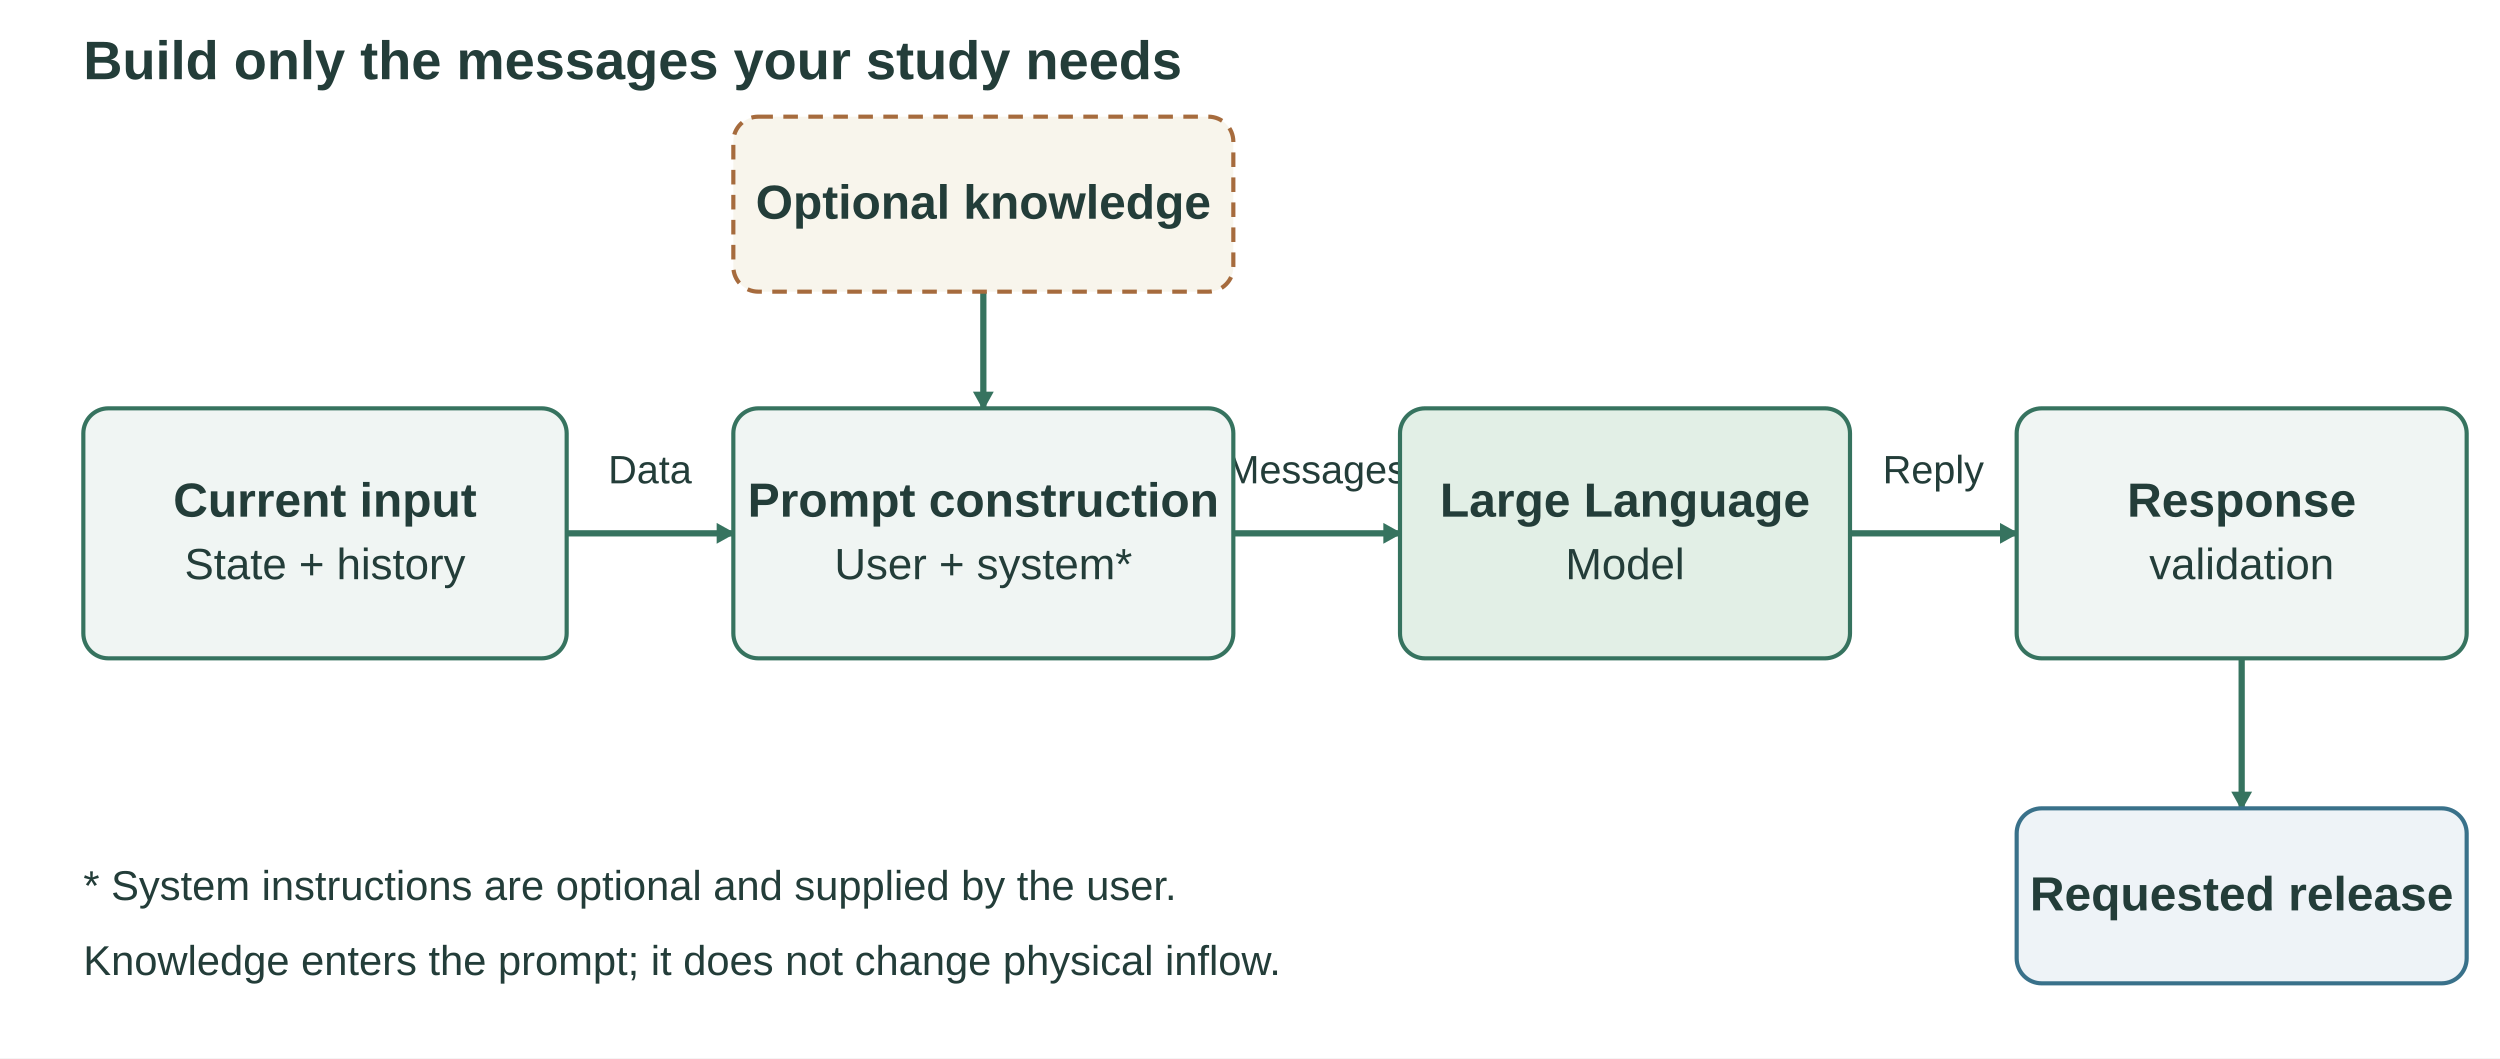
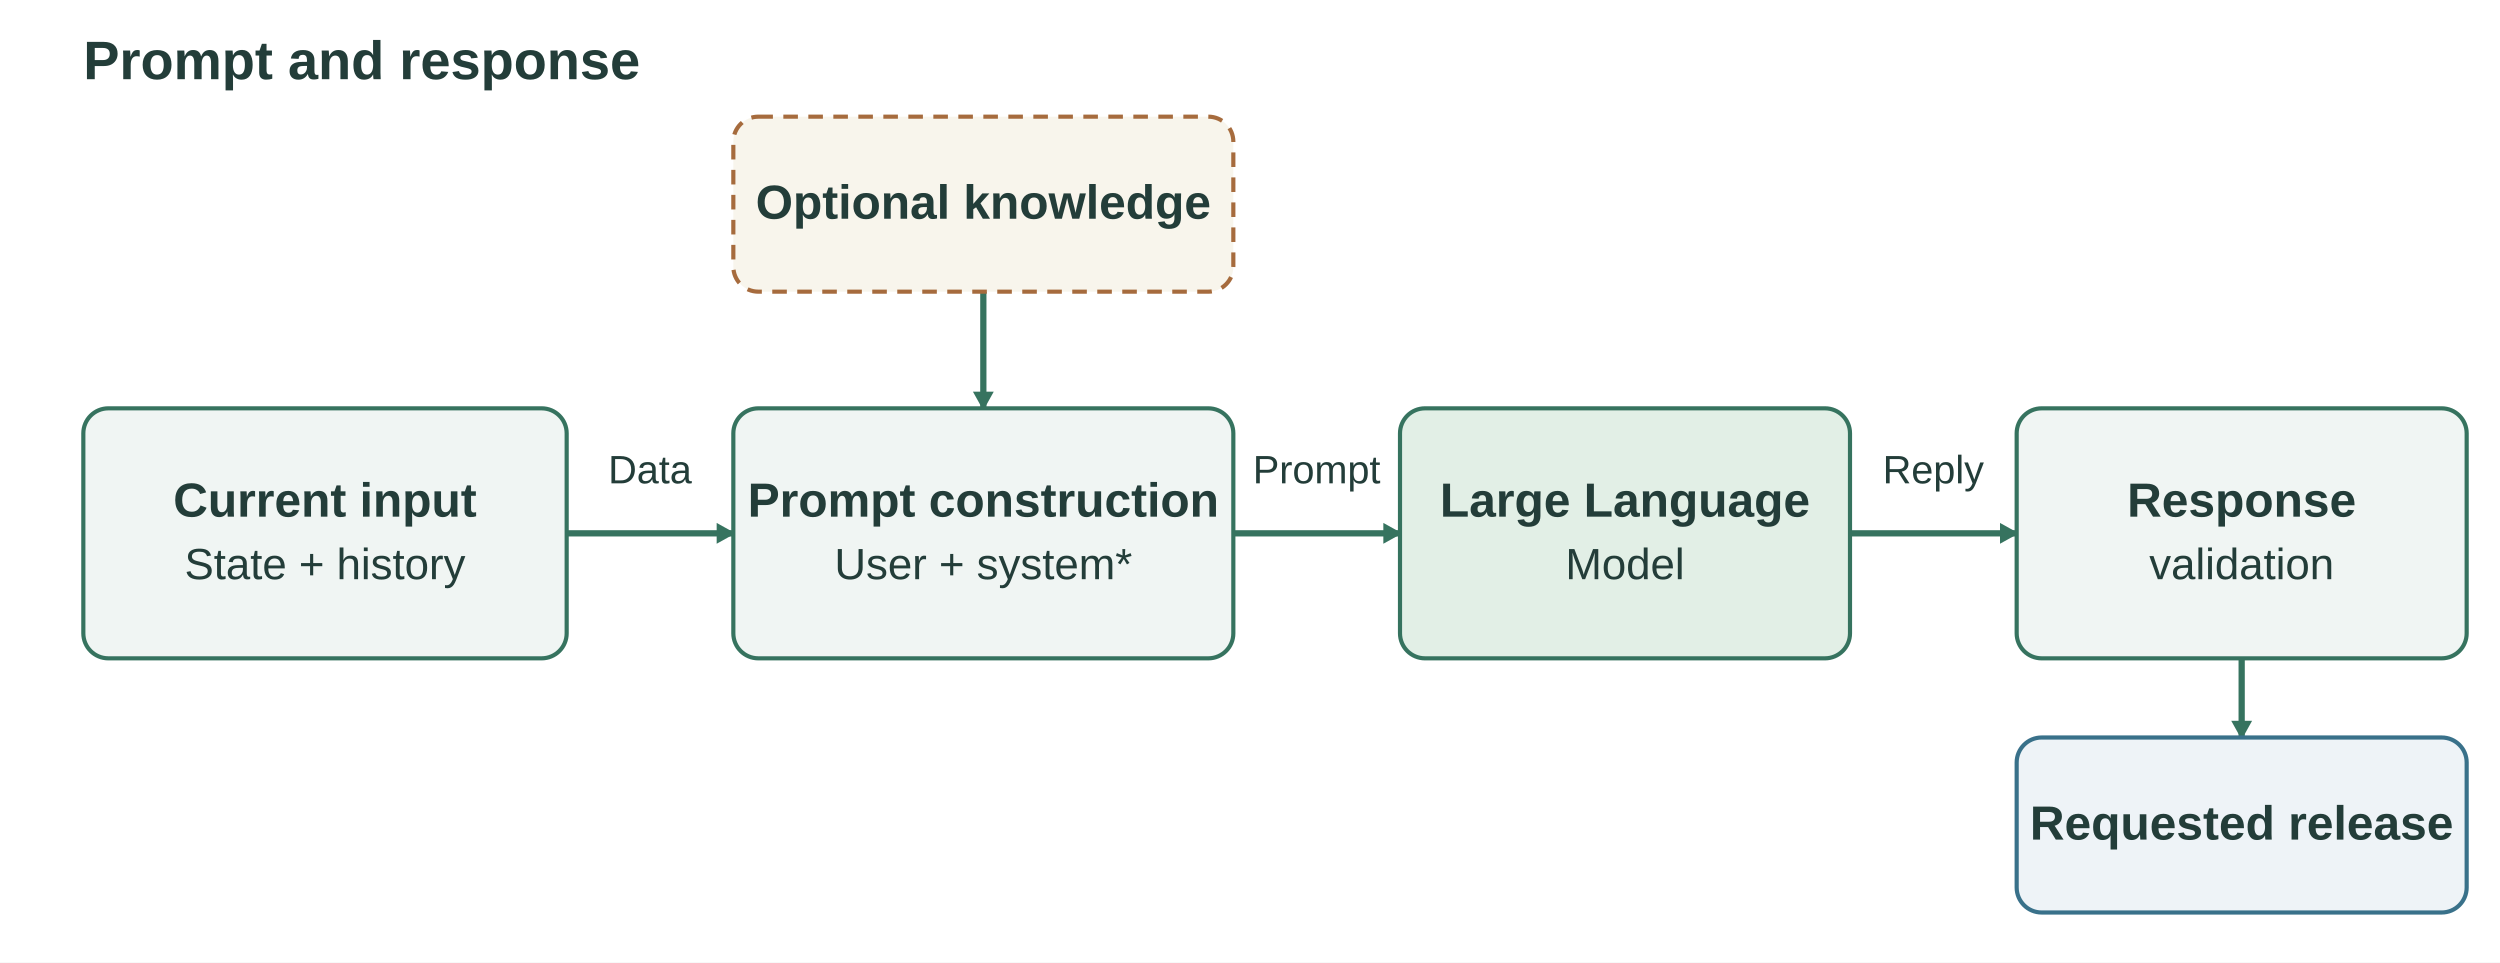
- <svg xmlns="http://www.w3.org/2000/svg" width="1200" height="508" viewBox="0 0 1200 508" role="img" aria-labelledby="prompt-context-workflow-title prompt-context-workflow-desc">
+ <svg xmlns="http://www.w3.org/2000/svg" width="1200" height="462" viewBox="0 0 1200 462" role="img" aria-labelledby="prompt-context-workflow-title prompt-context-workflow-desc">
  <defs>
    <marker id="arrow-blue" markerWidth="10" markerHeight="10" refX="8" refY="5" orient="auto" markerUnits="userSpaceOnUse">
      <path d="M0 0L9 5L0 10Z" fill="#39718a" />
    </marker>
    <marker id="arrow-orange" markerWidth="10" markerHeight="10" refX="8" refY="5" orient="auto" markerUnits="userSpaceOnUse">
      <path d="M0 0L9 5L0 10Z" fill="#a66b3d" />
    </marker>
    <marker id="arrow-green" markerWidth="10" markerHeight="10" refX="8" refY="5" orient="auto" markerUnits="userSpaceOnUse">
      <path d="M0 0L9 5L0 10Z" fill="#36735f" />
    </marker>
  </defs>
-   <rect width="1200" height="508" fill="#fff" />
+   <rect width="1200" height="462" fill="#fff" />
  <g font-family="Arial, sans-serif" fill="#233d39">
-     <text x="40" y="38" text-anchor="start" font-size="26" font-weight="700" fill="#233d39">Build only the messages your study needs</text>
+     <text x="40" y="38" text-anchor="start" font-size="26" font-weight="700" fill="#233d39">Prompt and response</text>
    <path d="M272 256H352" fill="none" stroke="#36735f" stroke-width="3" stroke-linejoin="round" marker-end="url(#arrow-green)" />
    <path d="M472 140V196" fill="none" stroke="#36735f" stroke-width="3" stroke-linejoin="round" marker-end="url(#arrow-green)" />
    <path d="M592 256H672" fill="none" stroke="#36735f" stroke-width="3" stroke-linejoin="round" marker-end="url(#arrow-green)" />
    <path d="M888 256H968" fill="none" stroke="#36735f" stroke-width="3" stroke-linejoin="round" marker-end="url(#arrow-green)" />
-     <path d="M1076 316V388" fill="none" stroke="#36735f" stroke-width="3" stroke-linejoin="round" marker-end="url(#arrow-green)" />
+     <path d="M1076 316V354" fill="none" stroke="#36735f" stroke-width="3" stroke-linejoin="round" marker-end="url(#arrow-green)" />
    <text x="312" y="232" text-anchor="middle" font-size="19" font-weight="400" fill="#233d39">Data</text>
-     <text x="632" y="232" text-anchor="middle" font-size="19" font-weight="400" fill="#233d39">Messages</text>
+     <text x="632" y="232" text-anchor="middle" font-size="19" font-weight="400" fill="#233d39">Prompt</text>
    <text x="928" y="232" text-anchor="middle" font-size="19" font-weight="400" fill="#233d39">Reply</text>
    <rect x="40" y="196" width="232" height="120" rx="12" fill="#f0f5f3" stroke="#36735f" stroke-width="2" />
    <text x="156.0" y="248.0" text-anchor="middle" font-size="23" font-weight="700" fill="#233d39">Current input</text>
    <text x="156.0" y="278.0" text-anchor="middle" font-size="21" font-weight="400" fill="#233d39">State + history</text>
    <rect x="352" y="56" width="240" height="84" rx="12" fill="#f8f5ec" stroke="#a66b3d" stroke-width="2" stroke-dasharray="7 5" />
    <text x="472.0" y="105.0" text-anchor="middle" font-size="23" font-weight="700" fill="#233d39">Optional knowledge</text>
    <rect x="352" y="196" width="240" height="120" rx="12" fill="#f0f5f3" stroke="#36735f" stroke-width="2" />
    <text x="472.0" y="248.0" text-anchor="middle" font-size="23" font-weight="700" fill="#233d39">Prompt construction</text>
    <text x="472.0" y="278.0" text-anchor="middle" font-size="21" font-weight="400" fill="#233d39">User + system*</text>
    <rect x="672" y="196" width="216" height="120" rx="12" fill="#e2efe6" stroke="#36735f" stroke-width="2" />
    <text x="780.0" y="248.0" text-anchor="middle" font-size="23" font-weight="700" fill="#233d39">Large Language</text>
    <text x="780.0" y="278.0" text-anchor="middle" font-size="21" font-weight="400" fill="#233d39">Model</text>
    <rect x="968" y="196" width="216" height="120" rx="12" fill="#f0f5f3" stroke="#36735f" stroke-width="2" />
    <text x="1076.0" y="248.0" text-anchor="middle" font-size="23" font-weight="700" fill="#233d39">Response</text>
    <text x="1076.0" y="278.0" text-anchor="middle" font-size="21" font-weight="400" fill="#233d39">validation</text>
-     <rect x="968" y="388" width="216" height="84" rx="12" fill="#eef3f7" stroke="#39718a" stroke-width="2" />
-     <text x="1076.0" y="437.0" text-anchor="middle" font-size="23" font-weight="700" fill="#233d39">Requested release</text>
-     <text x="40" y="432" text-anchor="start" font-size="20" font-weight="400" fill="#233d39">* System instructions are optional and supplied by the user.</text>
-     <text x="40" y="468" text-anchor="start" font-size="20" font-weight="400" fill="#233d39">Knowledge enters the prompt; it does not change physical inflow.</text>
+     <rect x="968" y="354" width="216" height="84" rx="12" fill="#eef3f7" stroke="#39718a" stroke-width="2" />
+     <text x="1076.0" y="403.0" text-anchor="middle" font-size="23" font-weight="700" fill="#233d39">Requested release</text>
  </g>
</svg>
